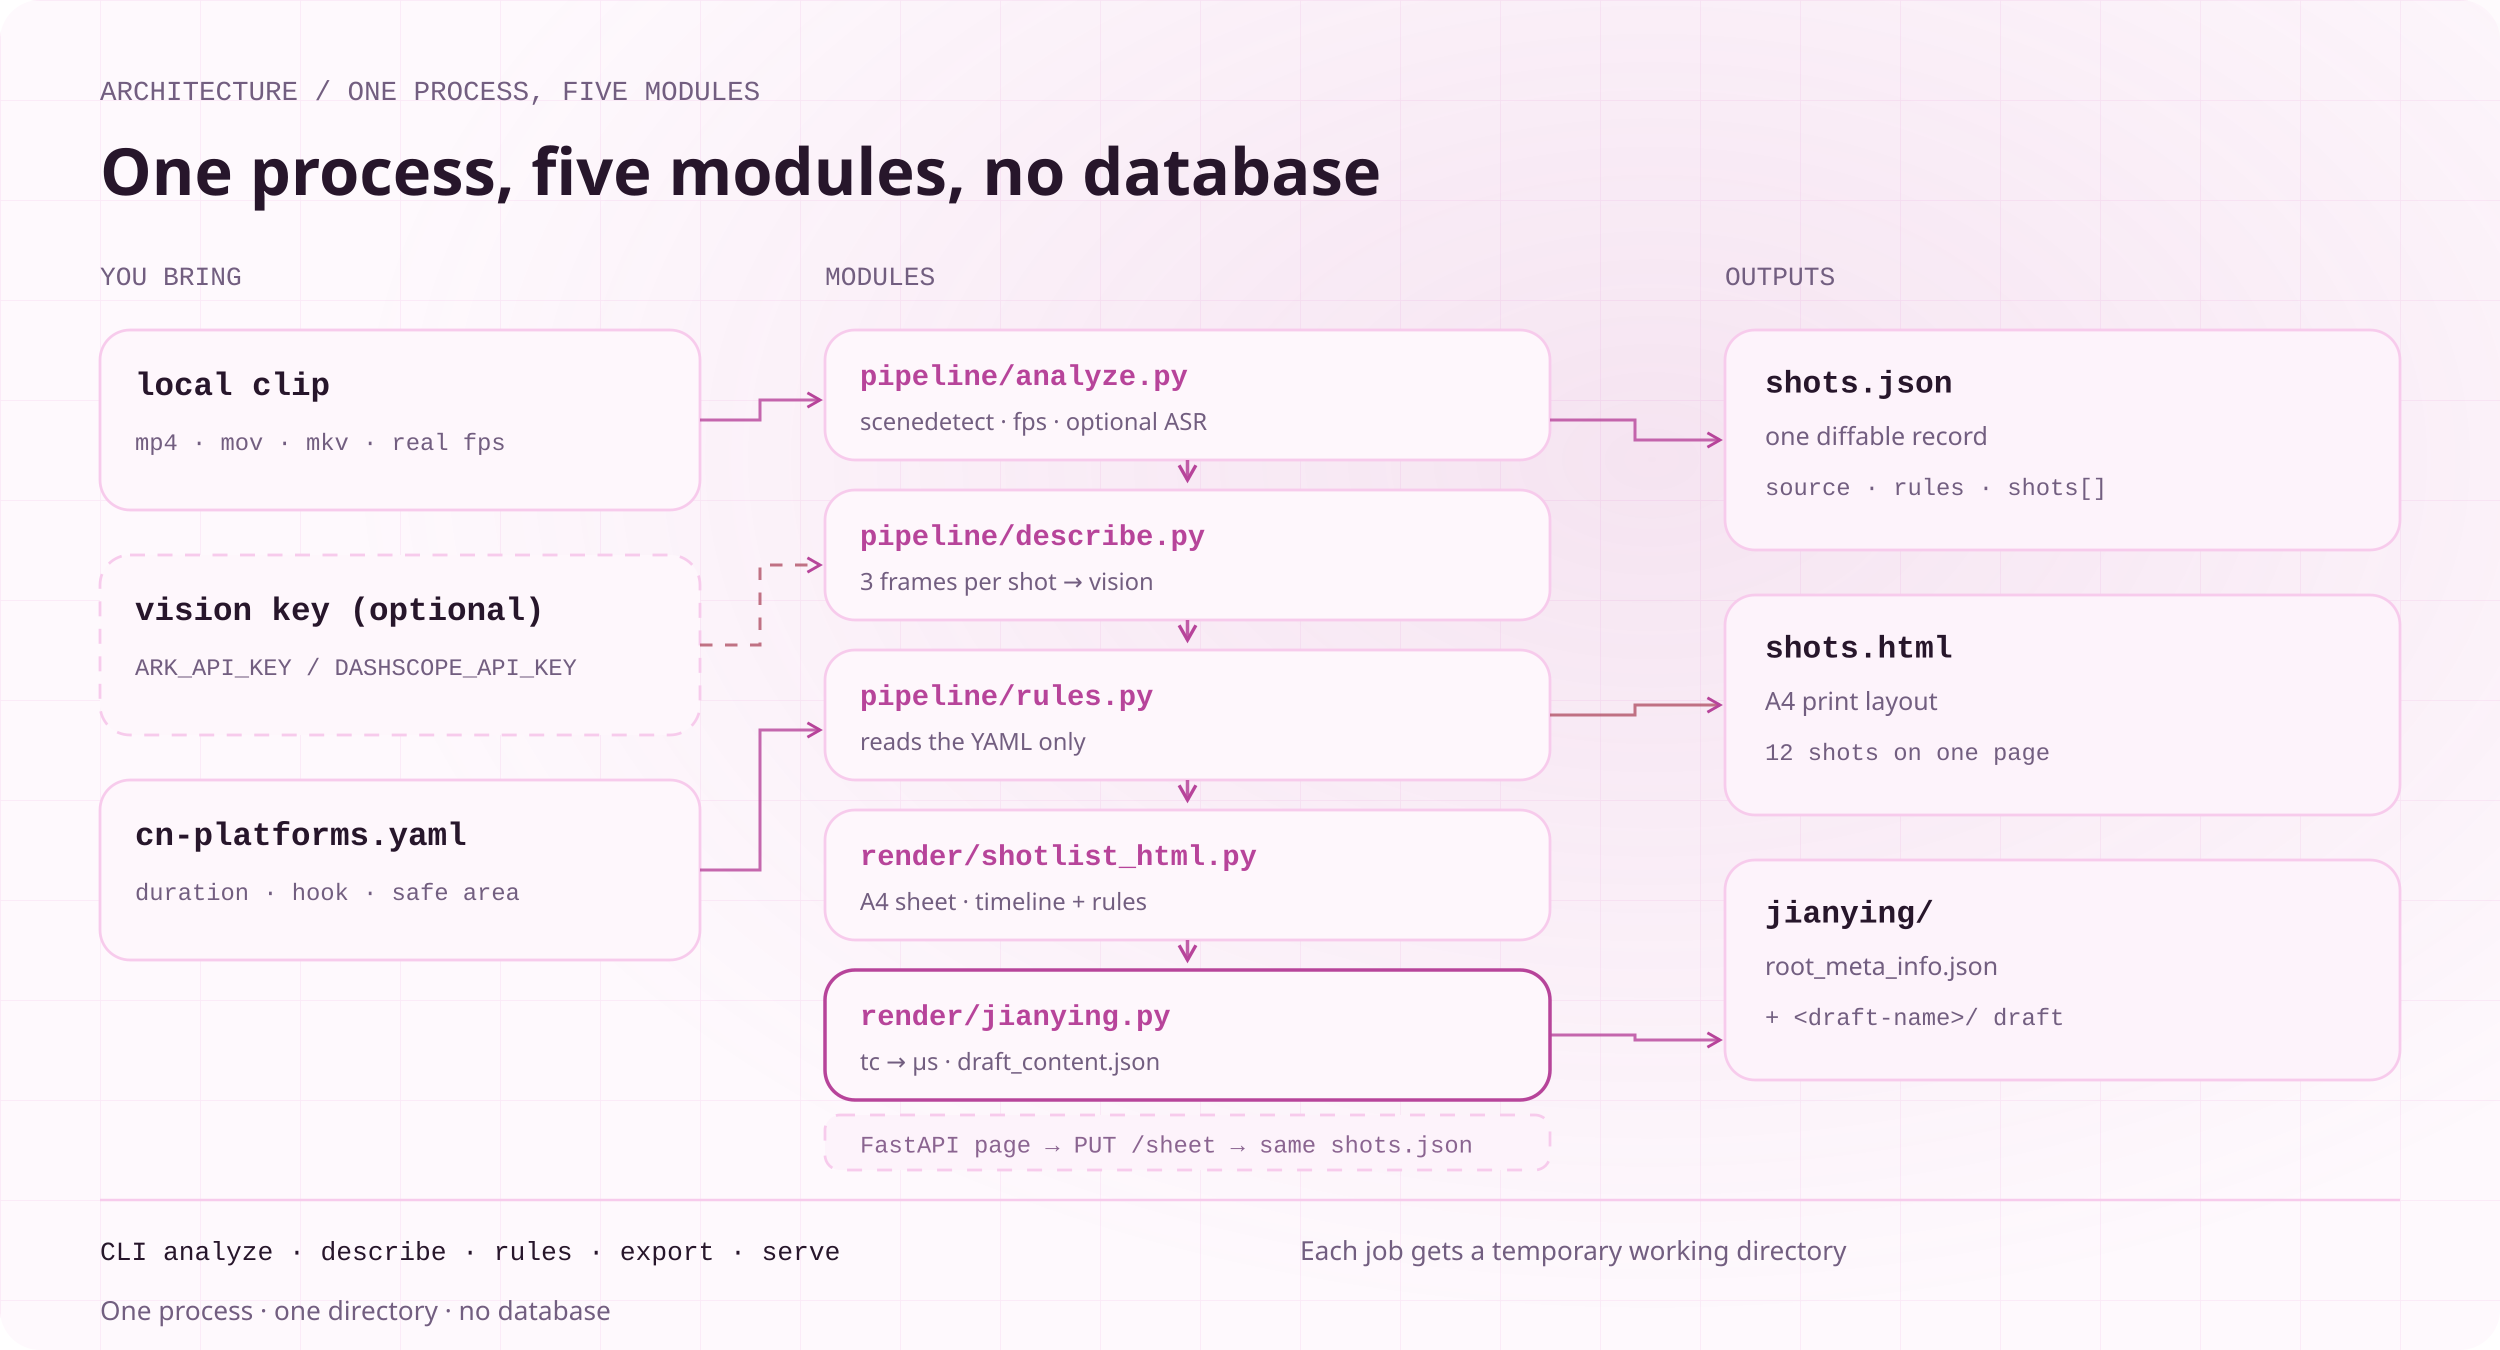
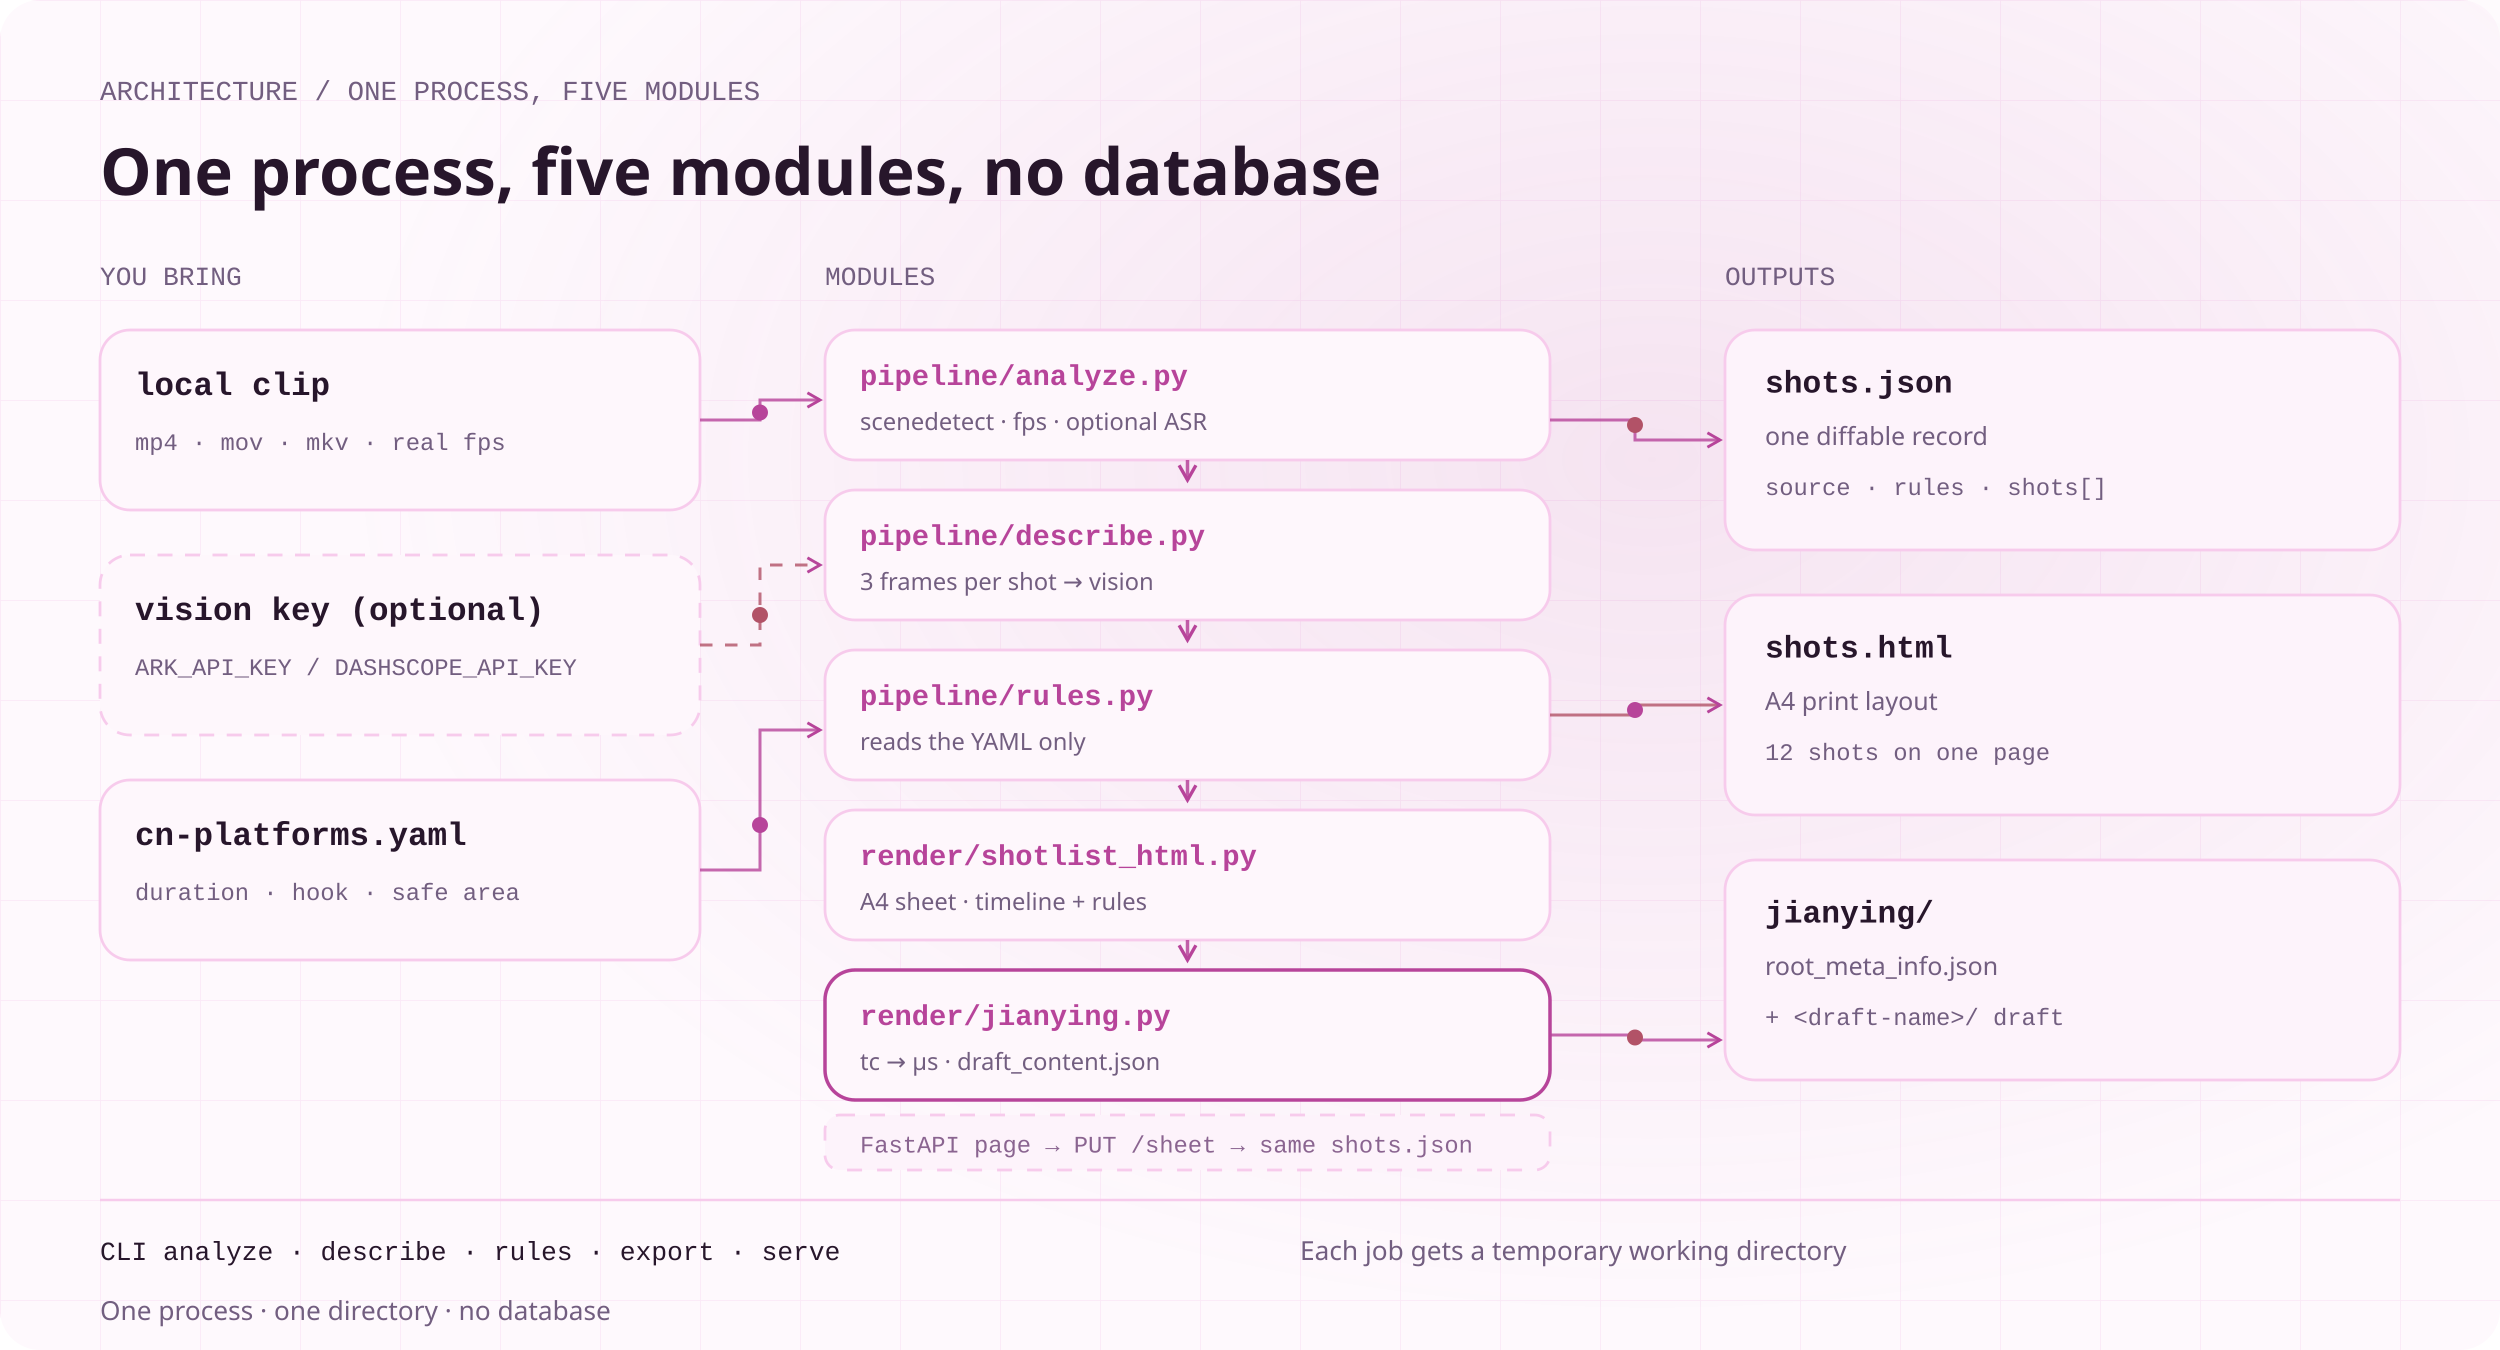
<svg xmlns="http://www.w3.org/2000/svg" viewBox="0 0 1000 540" width="1000" height="540" font-family="'Space Grotesk', 'PingFang SC', 'Hiragino Sans GB', 'Microsoft YaHei', system-ui, sans-serif" data-palette="e656c2-e76a85-edacf6-112c17ac6da9" role="img" aria-labelledby="architecture-light-t architecture-light-d">
  <defs>
    <linearGradient id="architecture-light-neon" x1="0" y1="0" x2="1" y2="1">
      <stop stop-color="#b7449a" />
      <stop offset=".55" stop-color="#b25267" />
      <stop offset="1" stop-color="#8a6490" />
    </linearGradient>
    <radialGradient id="architecture-light-halo">
      <stop stop-color="#b7449a" stop-opacity="0.12" />
      <stop offset="1" stop-color="#b7449a" stop-opacity="0" />
    </radialGradient>
    <pattern id="architecture-light-grid" width="40" height="40" patternUnits="userSpaceOnUse">
      <path d="M40 0H0V40" fill="none" stroke="#f7cbec" stroke-opacity=".45" stroke-width=".7" />
    </pattern>
    <filter id="architecture-light-glow" x="-70%" y="-70%" width="240%" height="240%">
      <feGaussianBlur stdDeviation="2.5" result="b" />
      <feMerge>
        <feMergeNode in="b" />
        <feMergeNode in="SourceGraphic" />
      </feMerge>
    </filter>
    <marker id="architecture-light-arrow" viewBox="0 0 10 10" refX="8" refY="5" markerWidth="6" markerHeight="6" orient="auto-start-reverse">
      <path d="m1 1 7 4-7 4" fill="none" stroke="#b7449a" stroke-width="1.6" />
    </marker>
  </defs>
  <style>
.flow{stroke-dasharray:7 12;animation:flow 5.5s linear infinite}
.pulse{animation:pulse 5s ease-in-out infinite}
.trace{animation:trace 6.5s linear infinite}
@keyframes flow{to{stroke-dashoffset:-152}}
@keyframes pulse{0%,100%{opacity:.3}50%{opacity:1}}
@keyframes trace{0%{opacity:0}14%,86%{opacity:.8}100%{opacity:0}}
@media(prefers-reduced-motion:reduce){.flow,.pulse,.trace{animation:none}
.flow{stroke-dasharray:none}.pulse,.trace{opacity:.7}}
</style>
  <rect width="1000" height="540" rx="16" fill="#fef9fd" />
  <rect width="1000" height="540" rx="16" fill="url(#architecture-light-grid)" opacity="0.75" />
  <ellipse cx="660" cy="183.6" rx="520" ry="345.6" fill="url(#architecture-light-halo)" />
  <text x="40" y="40" font-family="ui-monospace, 'SF Mono', Menlo, Consolas, 'Courier New', monospace" font-size="11" fill="#725e80" font-weight="400" text-anchor="start" opacity="1">ARCHITECTURE / ONE PROCESS, FIVE MODULES</text>
  <text x="40" y="78" font-family="'Space Grotesk', 'PingFang SC', 'Hiragino Sans GB', 'Microsoft YaHei', system-ui, sans-serif" font-size="26" fill="#27162b" font-weight="600" text-anchor="start" opacity="1">One process, five modules, no database</text>
  <text x="40" y="114" font-family="ui-monospace, 'SF Mono', Menlo, Consolas, 'Courier New', monospace" font-size="10.5" fill="#725e80" font-weight="400" text-anchor="start" opacity="1">YOU BRING</text>
  <text x="330" y="114" font-family="ui-monospace, 'SF Mono', Menlo, Consolas, 'Courier New', monospace" font-size="10.5" fill="#725e80" font-weight="400" text-anchor="start" opacity="1">MODULES</text>
  <text x="690" y="114" font-family="ui-monospace, 'SF Mono', Menlo, Consolas, 'Courier New', monospace" font-size="10.5" fill="#725e80" font-weight="400" text-anchor="start" opacity="1">OUTPUTS</text>
  <rect x="40" y="132" width="240" height="72" rx="12" fill="#fef7fc" stroke="#f7cbec" stroke-width="1.1" opacity="1" />
  <text x="54" y="158" font-family="ui-monospace, 'SF Mono', Menlo, Consolas, 'Courier New', monospace" font-size="13" fill="#27162b" font-weight="600" text-anchor="start" opacity="1">local clip</text>
  <text x="54" y="180" font-family="ui-monospace, 'SF Mono', Menlo, Consolas, 'Courier New', monospace" font-size="9.5" fill="#725e80" font-weight="400" text-anchor="start" opacity="1">mp4 · mov · mkv · real fps</text>
  <rect x="40" y="222" width="240" height="72" rx="12" fill="#fef7fc" stroke="#f7cbec" stroke-width="1.1" opacity="1" stroke-dasharray="6 5" />
  <text x="54" y="248" font-family="ui-monospace, 'SF Mono', Menlo, Consolas, 'Courier New', monospace" font-size="13" fill="#27162b" font-weight="600" text-anchor="start" opacity="1">vision key (optional)</text>
  <text x="54" y="270" font-family="ui-monospace, 'SF Mono', Menlo, Consolas, 'Courier New', monospace" font-size="9.5" fill="#725e80" font-weight="400" text-anchor="start" opacity="1">ARK_API_KEY / DASHSCOPE_API_KEY</text>
  <rect x="40" y="312" width="240" height="72" rx="12" fill="#fef7fc" stroke="#f7cbec" stroke-width="1.1" opacity="1" />
  <text x="54" y="338" font-family="ui-monospace, 'SF Mono', Menlo, Consolas, 'Courier New', monospace" font-size="13" fill="#27162b" font-weight="600" text-anchor="start" opacity="1">cn-platforms.yaml</text>
  <text x="54" y="360" font-family="ui-monospace, 'SF Mono', Menlo, Consolas, 'Courier New', monospace" font-size="9.5" fill="#725e80" font-weight="400" text-anchor="start" opacity="1">duration · hook · safe area</text>
  <rect x="330" y="132" width="290" height="52" rx="12" fill="#fef7fc" stroke="#f7cbec" stroke-width="1.1" opacity="1" />
  <text x="344" y="154" font-family="ui-monospace, 'SF Mono', Menlo, Consolas, 'Courier New', monospace" font-size="11.5" fill="#b7449a" font-weight="600" text-anchor="start" opacity="1">pipeline/analyze.py</text>
  <text x="344" y="172" font-family="'Space Grotesk', 'PingFang SC', 'Hiragino Sans GB', 'Microsoft YaHei', system-ui, sans-serif" font-size="9.5" fill="#725e80" font-weight="400" text-anchor="start" opacity="1">scenedetect · fps · optional ASR</text>
  <path d="M475 184V192" fill="none" stroke="#b7449a" stroke-width="1.4" stroke-opacity="0.85" marker-end="url(#architecture-light-arrow)" />
  <rect x="330" y="196" width="290" height="52" rx="12" fill="#fef7fc" stroke="#f7cbec" stroke-width="1.1" opacity="1" />
  <text x="344" y="218" font-family="ui-monospace, 'SF Mono', Menlo, Consolas, 'Courier New', monospace" font-size="11.5" fill="#b7449a" font-weight="600" text-anchor="start" opacity="1">pipeline/describe.py</text>
  <text x="344" y="236" font-family="'Space Grotesk', 'PingFang SC', 'Hiragino Sans GB', 'Microsoft YaHei', system-ui, sans-serif" font-size="9.5" fill="#725e80" font-weight="400" text-anchor="start" opacity="1">3 frames per shot → vision</text>
  <path d="M475 248V256" fill="none" stroke="#b7449a" stroke-width="1.4" stroke-opacity="0.85" marker-end="url(#architecture-light-arrow)" />
  <rect x="330" y="260" width="290" height="52" rx="12" fill="#fef7fc" stroke="#f7cbec" stroke-width="1.1" opacity="1" />
  <text x="344" y="282" font-family="ui-monospace, 'SF Mono', Menlo, Consolas, 'Courier New', monospace" font-size="11.5" fill="#b7449a" font-weight="600" text-anchor="start" opacity="1">pipeline/rules.py</text>
  <text x="344" y="300" font-family="'Space Grotesk', 'PingFang SC', 'Hiragino Sans GB', 'Microsoft YaHei', system-ui, sans-serif" font-size="9.5" fill="#725e80" font-weight="400" text-anchor="start" opacity="1">reads the YAML only</text>
  <path d="M475 312V320" fill="none" stroke="#b7449a" stroke-width="1.4" stroke-opacity="0.85" marker-end="url(#architecture-light-arrow)" />
  <rect x="330" y="324" width="290" height="52" rx="12" fill="#fef7fc" stroke="#f7cbec" stroke-width="1.1" opacity="1" />
  <text x="344" y="346" font-family="ui-monospace, 'SF Mono', Menlo, Consolas, 'Courier New', monospace" font-size="11.5" fill="#b7449a" font-weight="600" text-anchor="start" opacity="1">render/shotlist_html.py</text>
  <text x="344" y="364" font-family="'Space Grotesk', 'PingFang SC', 'Hiragino Sans GB', 'Microsoft YaHei', system-ui, sans-serif" font-size="9.5" fill="#725e80" font-weight="400" text-anchor="start" opacity="1">A4 sheet · timeline + rules</text>
  <path d="M475 376V384" fill="none" stroke="#b7449a" stroke-width="1.4" stroke-opacity="0.85" marker-end="url(#architecture-light-arrow)" />
  <rect x="330" y="388" width="290" height="52" rx="12" fill="#fef7fc" stroke="#b7449a" stroke-width="1.4" opacity="1" />
  <text x="344" y="410" font-family="ui-monospace, 'SF Mono', Menlo, Consolas, 'Courier New', monospace" font-size="11.5" fill="#b7449a" font-weight="600" text-anchor="start" opacity="1">render/jianying.py</text>
  <text x="344" y="428" font-family="'Space Grotesk', 'PingFang SC', 'Hiragino Sans GB', 'Microsoft YaHei', system-ui, sans-serif" font-size="9.5" fill="#725e80" font-weight="400" text-anchor="start" opacity="1">tc → µs · draft_content.json</text>
  <rect x="690" y="132" width="270" height="88" rx="12" fill="#fdf3fb" stroke="#f7cbec" stroke-width="1.1" opacity="1" />
  <text x="706" y="157" font-family="ui-monospace, 'SF Mono', Menlo, Consolas, 'Courier New', monospace" font-size="12.5" fill="#27162b" font-weight="600" text-anchor="start" opacity="1">shots.json</text>
  <text x="706" y="178" font-family="'Space Grotesk', 'PingFang SC', 'Hiragino Sans GB', 'Microsoft YaHei', system-ui, sans-serif" font-size="10" fill="#725e80" font-weight="400" text-anchor="start" opacity="1">one diffable record</text>
  <text x="706" y="198" font-family="ui-monospace, 'SF Mono', Menlo, Consolas, 'Courier New', monospace" font-size="9.5" fill="#725e80" font-weight="400" text-anchor="start" opacity="1">source · rules · shots[]</text>
  <rect x="690" y="238" width="270" height="88" rx="12" fill="#fdf3fb" stroke="#f7cbec" stroke-width="1.1" opacity="1" />
  <text x="706" y="263" font-family="ui-monospace, 'SF Mono', Menlo, Consolas, 'Courier New', monospace" font-size="12.5" fill="#27162b" font-weight="600" text-anchor="start" opacity="1">shots.html</text>
  <text x="706" y="284" font-family="'Space Grotesk', 'PingFang SC', 'Hiragino Sans GB', 'Microsoft YaHei', system-ui, sans-serif" font-size="10" fill="#725e80" font-weight="400" text-anchor="start" opacity="1">A4 print layout</text>
  <text x="706" y="304" font-family="ui-monospace, 'SF Mono', Menlo, Consolas, 'Courier New', monospace" font-size="9.5" fill="#725e80" font-weight="400" text-anchor="start" opacity="1">12 shots on one page</text>
  <rect x="690" y="344" width="270" height="88" rx="12" fill="#fdf3fb" stroke="#f7cbec" stroke-width="1.1" opacity="1" />
  <text x="706" y="369" font-family="ui-monospace, 'SF Mono', Menlo, Consolas, 'Courier New', monospace" font-size="12.5" fill="#27162b" font-weight="600" text-anchor="start" opacity="1">jianying/</text>
  <text x="706" y="390" font-family="'Space Grotesk', 'PingFang SC', 'Hiragino Sans GB', 'Microsoft YaHei', system-ui, sans-serif" font-size="10" fill="#725e80" font-weight="400" text-anchor="start" opacity="1">root_meta_info.json</text>
  <text x="706" y="410" font-family="ui-monospace, 'SF Mono', Menlo, Consolas, 'Courier New', monospace" font-size="9.5" fill="#725e80" font-weight="400" text-anchor="start" opacity="1">+ &lt;draft-name&gt;/ draft</text>
  <path d="M280 168H304V160H328" fill="none" stroke="#b7449a" stroke-width="1.2" stroke-opacity="0.8" marker-end="url(#architecture-light-arrow)" />
+   <circle class="pulse" cx="304" cy="165" r="3.2" fill="#b7449a" style="animation-delay:-0.4s" />
  <path d="M280 258H304V226H328" fill="none" stroke="#b25267" stroke-width="1.2" stroke-opacity="0.8" stroke-dasharray="5 5" marker-end="url(#architecture-light-arrow)" />
+   <circle class="pulse" cx="304" cy="246" r="3.2" fill="#b25267" style="animation-delay:-1.6s" />
  <path d="M280 348H304V292H328" fill="none" stroke="#b7449a" stroke-width="1.2" stroke-opacity="0.8" marker-end="url(#architecture-light-arrow)" />
+   <circle class="pulse" cx="304" cy="330" r="3.2" fill="#b7449a" style="animation-delay:-2.6s" />
  <path d="M620 168H654V176H688" fill="none" stroke="#b7449a" stroke-width="1.2" stroke-opacity="0.8" marker-end="url(#architecture-light-arrow)" />
+   <circle class="pulse" cx="654" cy="170" r="3.2" fill="#b25267" style="animation-delay:-1.1s" />
  <path d="M620 286H654V282H688" fill="none" stroke="#b25267" stroke-width="1.2" stroke-opacity="0.8" marker-end="url(#architecture-light-arrow)" />
+   <circle class="pulse" cx="654" cy="284" r="3.2" fill="#b7449a" style="animation-delay:-2.1s" />
  <path d="M620 414H654V416H688" fill="none" stroke="#b7449a" stroke-width="1.2" stroke-opacity="0.8" marker-end="url(#architecture-light-arrow)" />
+   <circle class="pulse" cx="654" cy="415" r="3.2" fill="#b25267" style="animation-delay:-3.1s" />
  <rect x="330" y="446" width="290" height="22" rx="6" fill="#fdf3fb" stroke="#f7cbec" stroke-width="1.1" opacity="1" stroke-dasharray="6 6" />
  <text x="344" y="461" font-family="ui-monospace, 'SF Mono', Menlo, Consolas, 'Courier New', monospace" font-size="9.5" fill="#8a6490" font-weight="400" text-anchor="start" opacity="1">FastAPI page → PUT /sheet → same shots.json</text>
  <line x1="40" y1="480" x2="960" y2="480" stroke="#f7cbec" stroke-width="1" stroke-opacity="1" />
  <text x="40" y="504" font-family="ui-monospace, 'SF Mono', Menlo, Consolas, 'Courier New', monospace" font-size="10.5" fill="#27162b" font-weight="400" text-anchor="start" opacity="1">CLI  analyze · describe · rules · export · serve</text>
  <text x="520" y="504" font-family="'Space Grotesk', 'PingFang SC', 'Hiragino Sans GB', 'Microsoft YaHei', system-ui, sans-serif" font-size="10.5" fill="#725e80" font-weight="400" text-anchor="start" opacity="1">Each job gets a temporary working directory</text>
  <text x="40" y="528" font-family="'Space Grotesk', 'PingFang SC', 'Hiragino Sans GB', 'Microsoft YaHei', system-ui, sans-serif" font-size="10.5" fill="#725e80" font-weight="400" text-anchor="start" opacity="1">One process · one directory · no database</text>
</svg>
